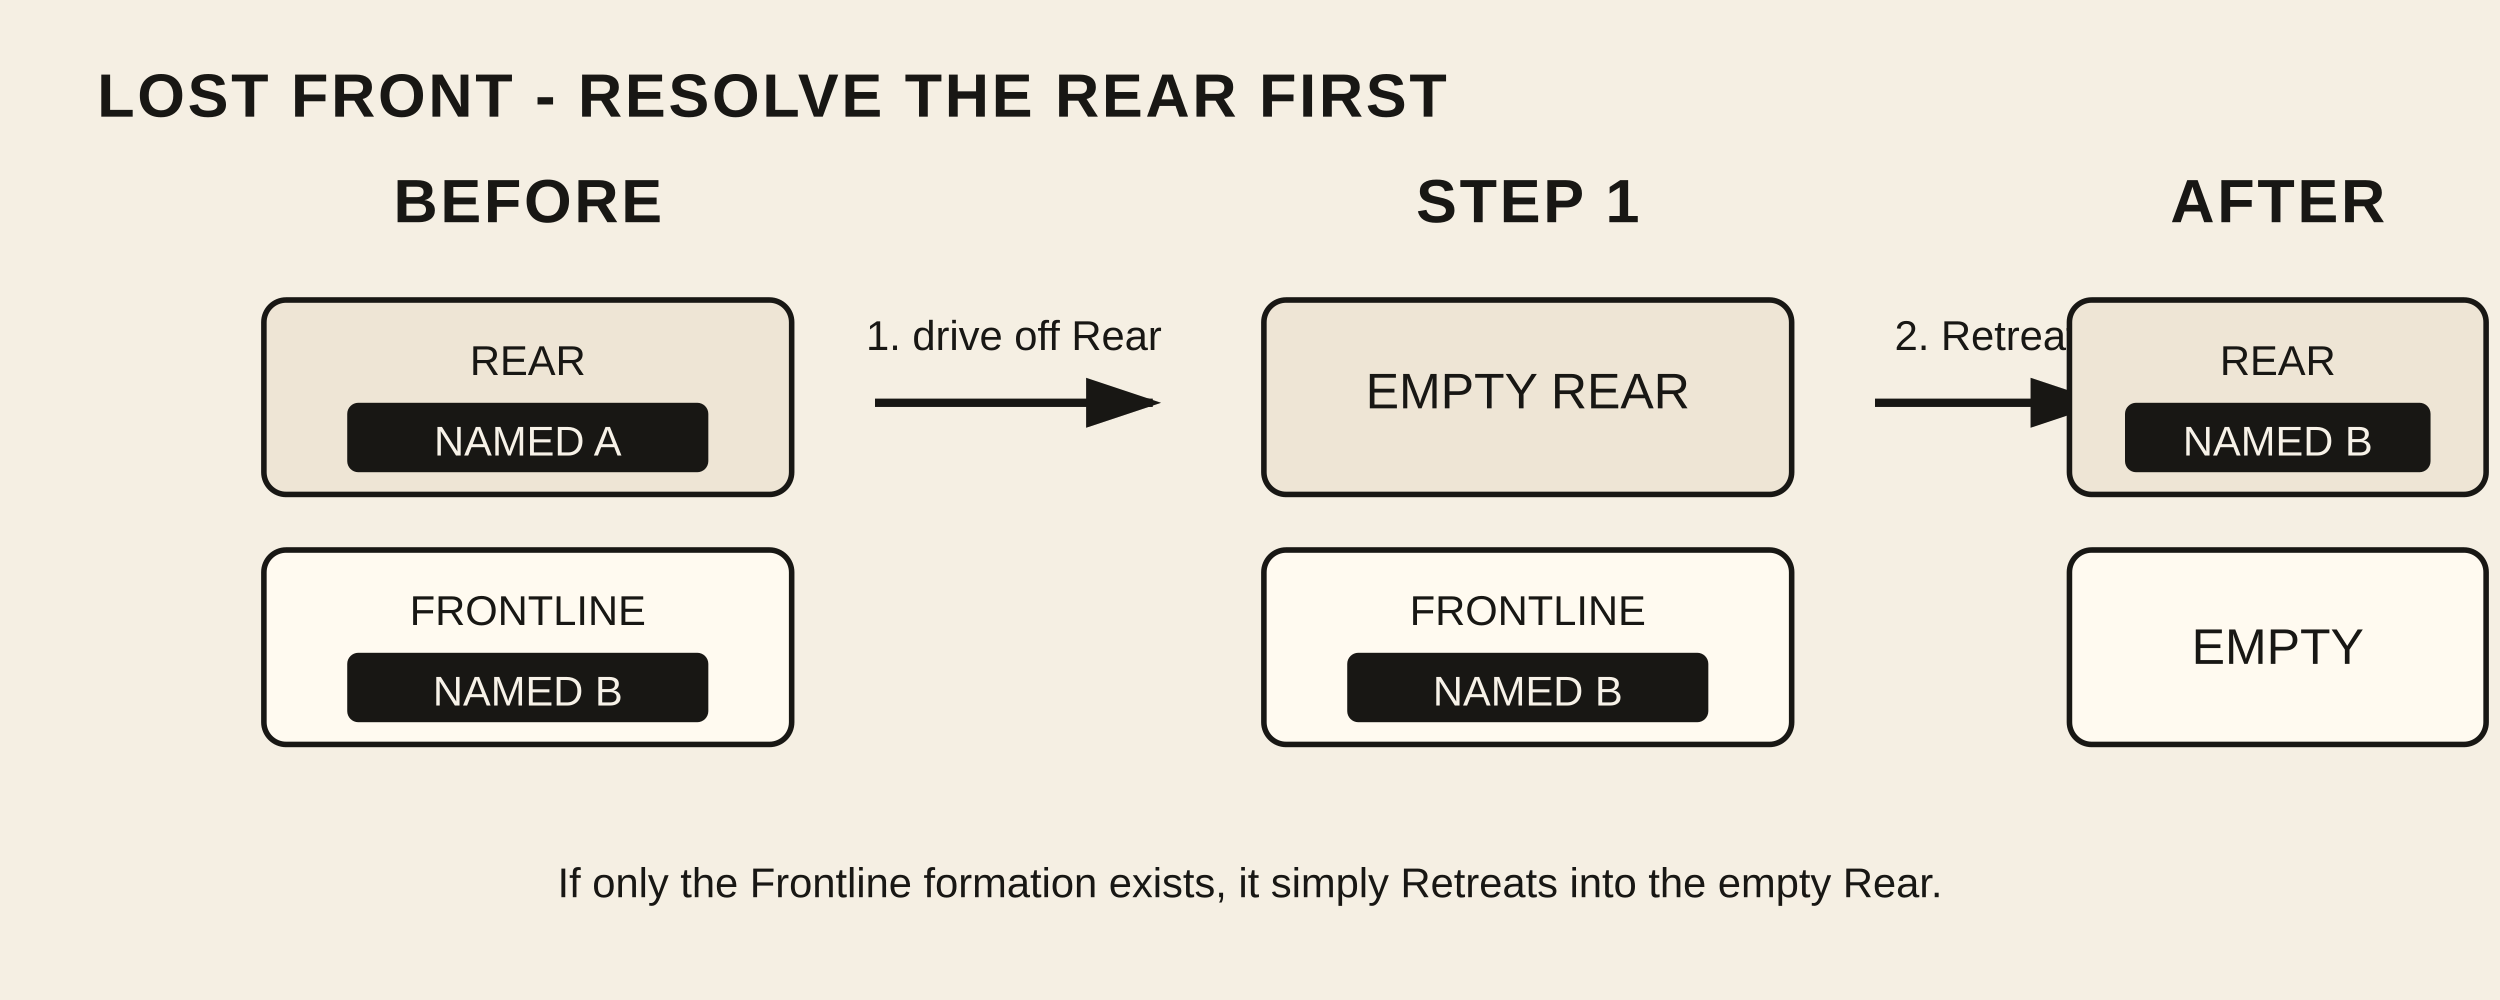
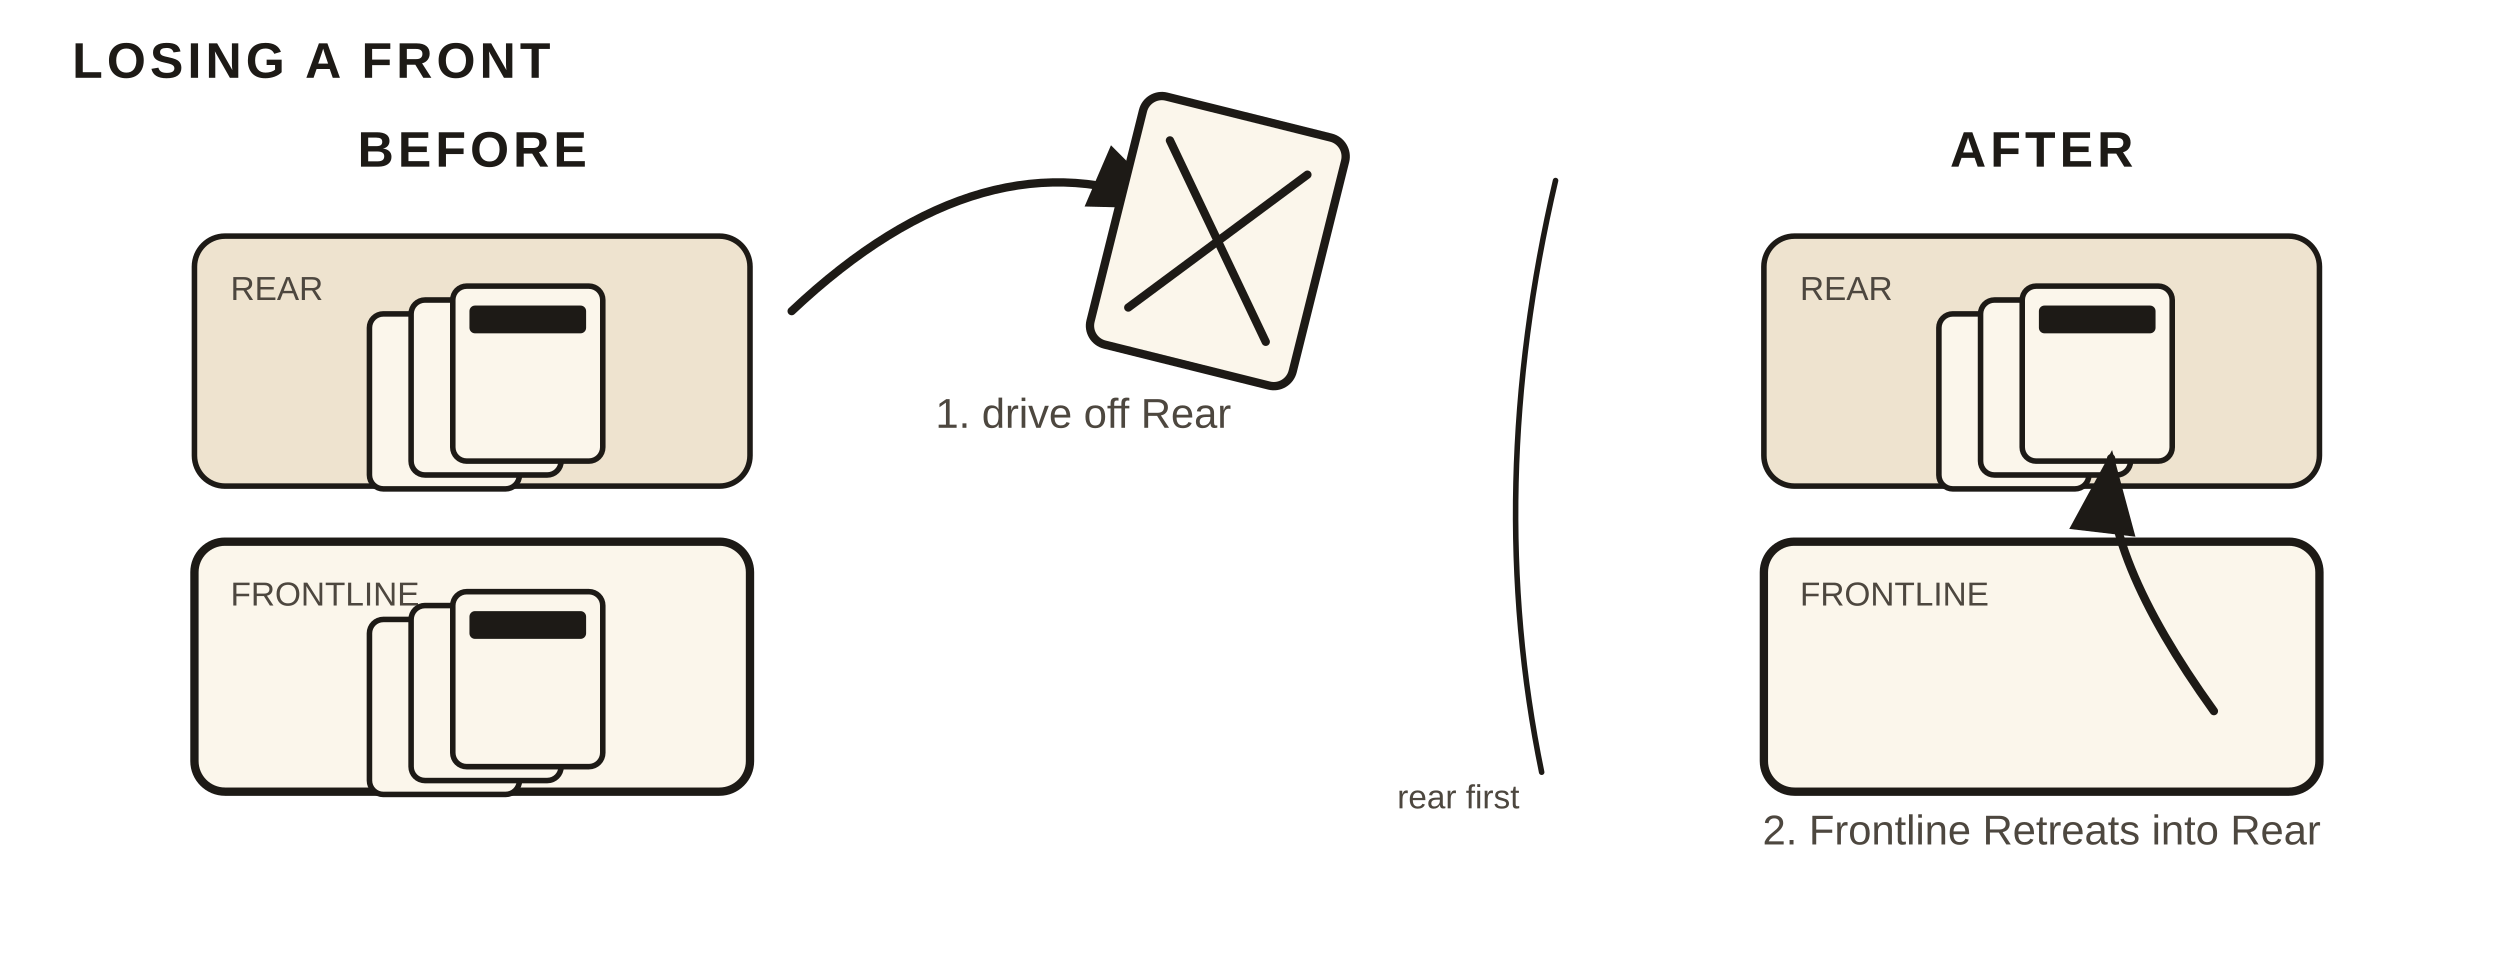
- <svg xmlns="http://www.w3.org/2000/svg" width="900" height="360" viewBox="0 0 900 360">
-   <rect width="900" height="360" fill="#f5efe3" />
+ <svg xmlns="http://www.w3.org/2000/svg" width="900" height="345" viewBox="0 0 900 345">
  <style>
- text{fill:#181714;font-family:Arial,sans-serif} .h{font-size:22px;font-weight:700;letter-spacing:1px}.t{font-size:18px}.s{font-size:15px}.box{fill:#fffaf0;stroke:#181714;stroke-width:2}.soft{fill:#eee5d5;stroke:#181714;stroke-width:2}.dark{fill:#181714}.light{fill:#f7f2e8}.arrow{stroke:#181714;stroke-width:3;fill:none;marker-end:url(#a)} .dash{stroke-dasharray:8 7}
+   .ink{fill:#1d1a16}.paper{fill:#fbf6eb}.wash{fill:#eee3cf}.gold{fill:#dbc58f}
+   .line{stroke:#1d1a16;stroke-width:3;fill:none;stroke-linecap:round;stroke-linejoin:round}
+   .thin{stroke:#1d1a16;stroke-width:2;fill:none;stroke-linecap:round;stroke-linejoin:round}
+   .dash{stroke-dasharray:9 7}
+   .label{font:700 18px Arial,sans-serif;letter-spacing:1.5px;fill:#1d1a16}
+   .small{font:15px Arial,sans-serif;fill:#4d473f}
+   .tiny{font:12px Arial,sans-serif;fill:#4d473f}
+   .title{font:700 18px Georgia,serif;fill:#1d1a16}
+   .light{fill:#fbf6eb}
</style>
  <defs>
-     <marker id="a" markerWidth="10" markerHeight="10" refX="8" refY="3" orient="auto">
-       <path d="M0,0 L0,6 L9,3 z" fill="#181714" />
+     <marker id="arrow" markerWidth="12" markerHeight="12" refX="9" refY="4" orient="auto">
+       <path d="M0 0 L0 8 L10 4 Z" fill="#1d1a16" />
    </marker>
  </defs>
-   <text x="35" y="42" class="h">LOST FRONT - RESOLVE THE REAR FIRST</text>
-   <g transform="translate(70 80)">
-     <text x="120" y="0" class="h" text-anchor="middle">BEFORE</text>
-     <rect class="soft" x="25" y="28" width="190" height="70" rx="8" />
-     <text x="120" y="55" class="s" text-anchor="middle">REAR</text>
-     <rect class="dark" x="55" y="65" width="130" height="25" rx="4" />
-     <text x="120" y="84" class="s light" text-anchor="middle">NAMED A</text>
-     <rect class="box" x="25" y="118" width="190" height="70" rx="8" />
-     <text x="120" y="145" class="s" text-anchor="middle">FRONTLINE</text>
-     <rect class="dark" x="55" y="155" width="130" height="25" rx="4" />
-     <text x="120" y="174" class="s light" text-anchor="middle">NAMED B</text>
+   <text x="26" y="28" class="label">LOSING A FRONT</text>
+   <g transform="translate(45 60)">
+     <text x="125" y="0" text-anchor="middle" class="label">BEFORE</text>
+     <rect x="25" y="25" width="200" height="90" rx="11" class="wash" stroke="#1d1a16" stroke-width="2" />
+     <text x="38" y="48" class="tiny">REAR</text>
+     <rect x="25" y="135" width="200" height="90" rx="11" class="paper" stroke="#1d1a16" stroke-width="3" />
+     <text x="38" y="158" class="tiny">FRONTLINE</text>
+     <g transform="translate(88 43)">
+       <rect x="0" y="10" width="54" height="63" rx="5" class="paper" stroke="#1d1a16" stroke-width="2" />
+       <rect x="15" y="5" width="54" height="63" rx="5" class="paper" stroke="#1d1a16" stroke-width="2" />
+       <rect x="30" width="54" height="63" rx="5" class="paper" stroke="#1d1a16" stroke-width="2" />
+       <rect x="36" y="7" width="42" height="10" rx="2" class="ink" />
+     </g>
+     <g transform="translate(88 153)">
+       <rect x="0" y="10" width="54" height="63" rx="5" class="paper" stroke="#1d1a16" stroke-width="2" />
+       <rect x="15" y="5" width="54" height="63" rx="5" class="paper" stroke="#1d1a16" stroke-width="2" />
+       <rect x="30" width="54" height="63" rx="5" class="paper" stroke="#1d1a16" stroke-width="2" />
+       <rect x="36" y="7" width="42" height="10" rx="2" class="ink" />
+     </g>
  </g>
-   <path class="arrow" d="M315 145 H415" />
-   <text x="365" y="126" class="s" text-anchor="middle">1. drive off Rear</text>
-   <g transform="translate(430 80)">
-     <text x="120" y="0" class="h" text-anchor="middle">STEP 1</text>
-     <rect class="soft" x="25" y="28" width="190" height="70" rx="8" />
-     <text x="120" y="67" class="t" text-anchor="middle">EMPTY REAR</text>
-     <rect class="box" x="25" y="118" width="190" height="70" rx="8" />
-     <text x="120" y="145" class="s" text-anchor="middle">FRONTLINE</text>
-     <rect class="dark" x="55" y="155" width="130" height="25" rx="4" />
-     <text x="120" y="174" class="s light" text-anchor="middle">NAMED B</text>
+   <path class="line" d="M285 112 Q355 46 420 74" marker-end="url(#arrow)" />
+   <g transform="translate(402 44) rotate(14 50 40)">
+     <rect x="0" y="0" width="75" height="92" rx="7" class="paper" stroke="#1d1a16" stroke-width="3" />
+     <path class="line" d="M12 15 L63 77 M63 15 L12 77" />
  </g>
-   <path class="arrow" d="M675 145 H755" />
-   <text x="715" y="126" class="s" text-anchor="middle">2. Retreat</text>
-   <g transform="translate(745 80)">
-     <text x="75" y="0" class="h" text-anchor="middle">AFTER</text>
-     <rect class="soft" x="0" y="28" width="150" height="70" rx="8" />
-     <text x="75" y="55" class="s" text-anchor="middle">REAR</text>
-     <rect class="dark" x="20" y="65" width="110" height="25" rx="4" />
-     <text x="75" y="84" class="s light" text-anchor="middle">NAMED B</text>
-     <rect class="box" x="0" y="118" width="150" height="70" rx="8" />
-     <text x="75" y="159" class="t" text-anchor="middle">EMPTY</text>
+   <text x="390" y="154" text-anchor="middle" class="small">1. drive off Rear</text>
+   <g transform="translate(610 60)">
+     <text x="125" y="0" text-anchor="middle" class="label">AFTER</text>
+     <rect x="25" y="25" width="200" height="90" rx="11" class="wash" stroke="#1d1a16" stroke-width="2" />
+     <text x="38" y="48" class="tiny">REAR</text>
+     <rect x="25" y="135" width="200" height="90" rx="11" class="paper" stroke="#1d1a16" stroke-width="3" />
+     <text x="38" y="158" class="tiny">FRONTLINE</text>
+     <g transform="translate(88 43)">
+       <rect x="0" y="10" width="54" height="63" rx="5" class="paper" stroke="#1d1a16" stroke-width="2" />
+       <rect x="15" y="5" width="54" height="63" rx="5" class="paper" stroke="#1d1a16" stroke-width="2" />
+       <rect x="30" width="54" height="63" rx="5" class="paper" stroke="#1d1a16" stroke-width="2" />
+       <rect x="36" y="7" width="42" height="10" rx="2" class="ink" />
+     </g>
+     <path class="line" d="M187 196 Q146 139 150 105" marker-end="url(#arrow)" />
  </g>
-   <text x="450" y="323" class="s" text-anchor="middle">If only the Frontline formation exists, it simply Retreats into the empty Rear.</text>
+   <text x="735" y="304" text-anchor="middle" class="small">2. Frontline Retreats into Rear</text>
+   <path class="thin" d="M560 65 Q534 176 555 278" />
+   <text x="525" y="291" text-anchor="middle" class="tiny">rear first</text>
</svg>
